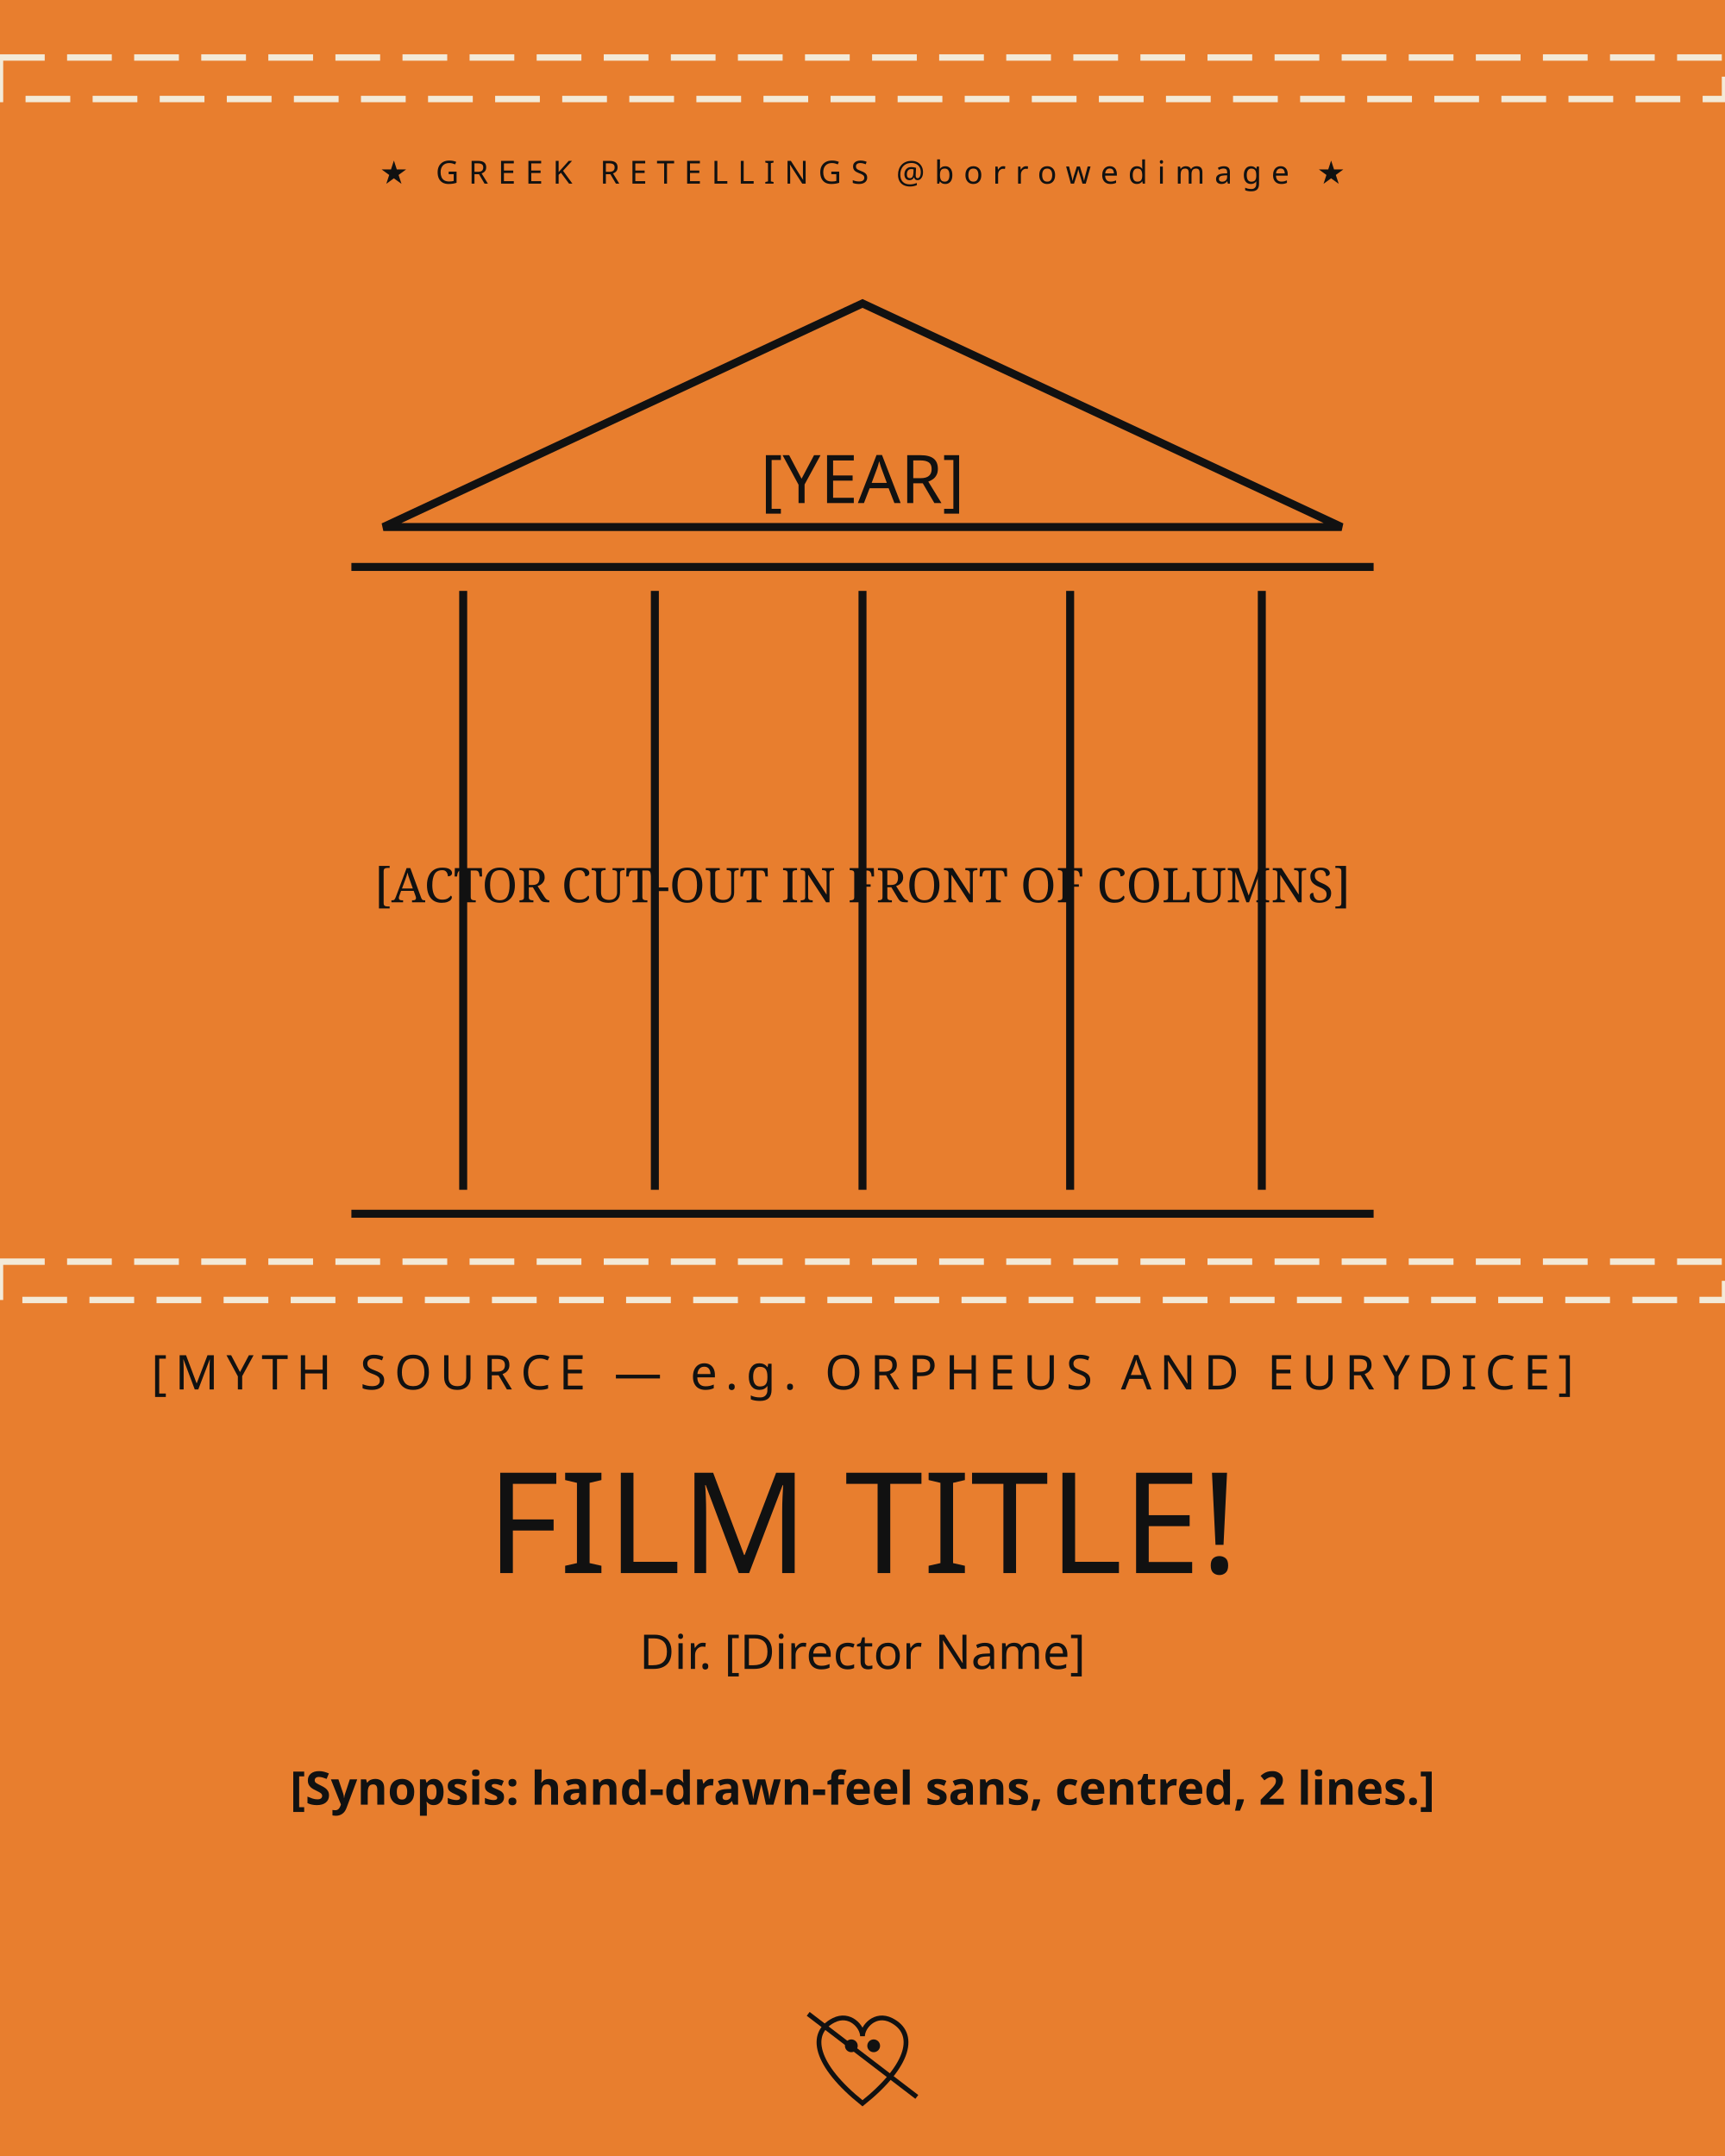
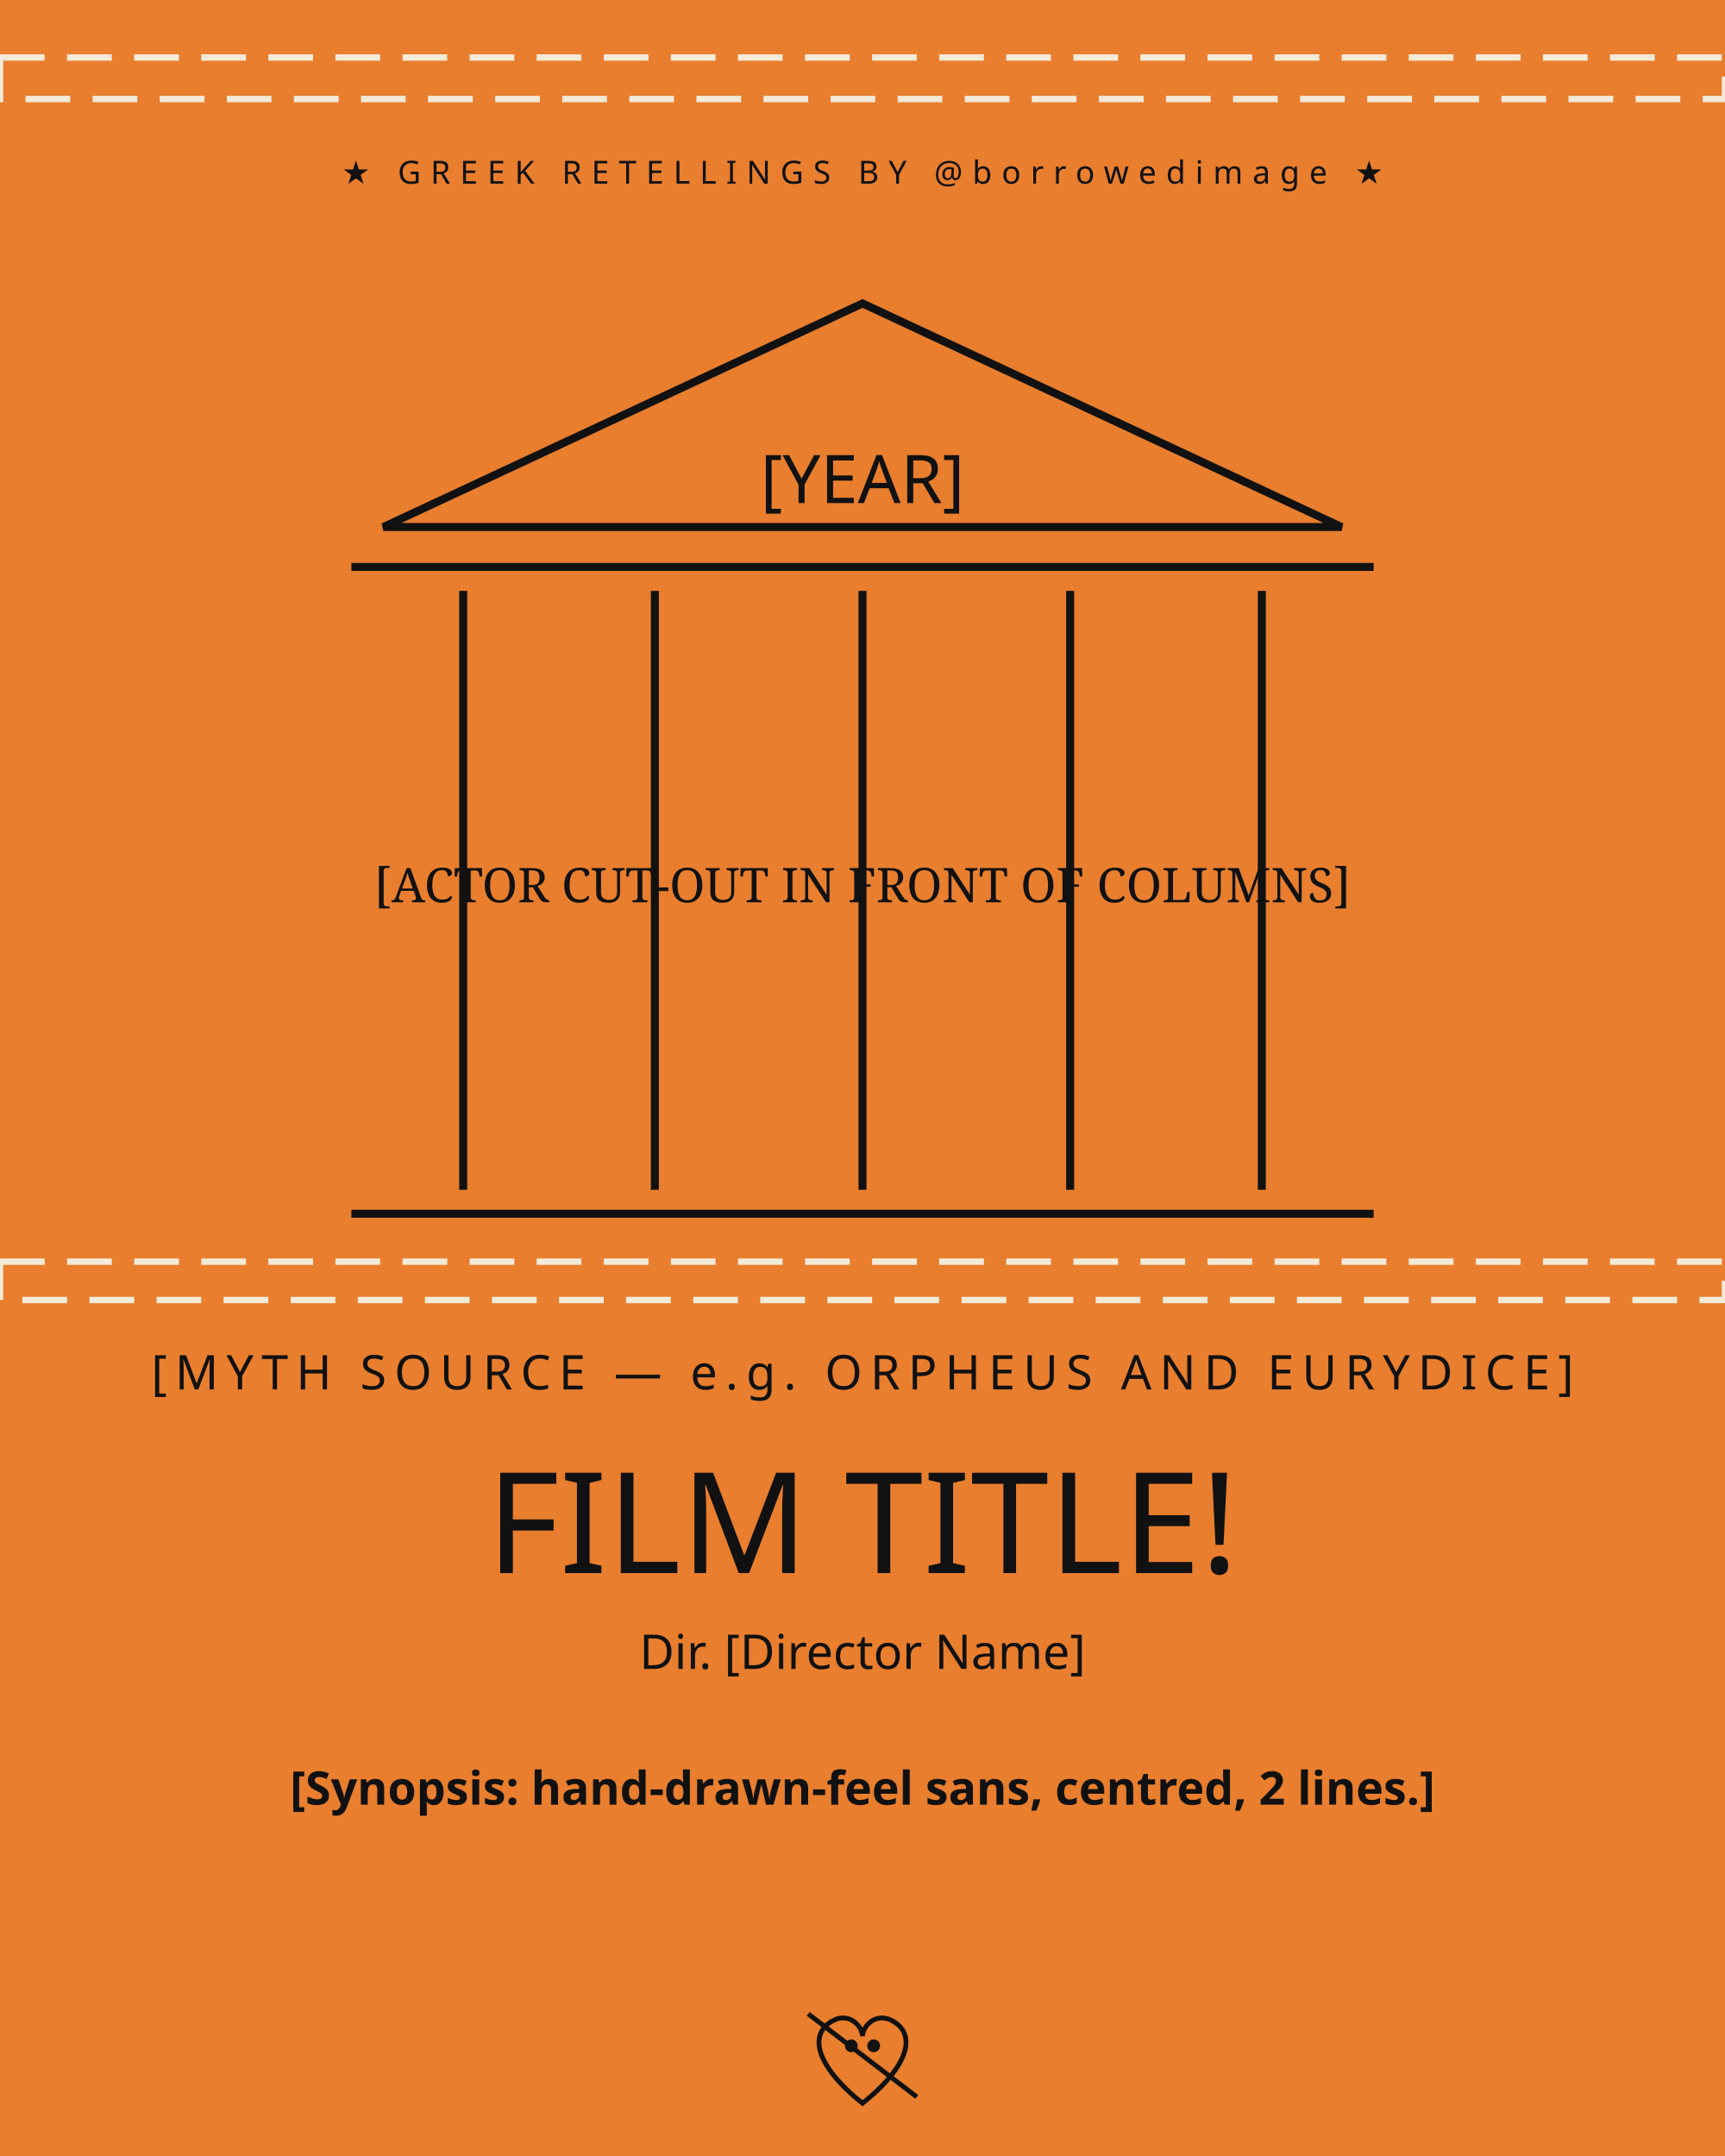
<svg xmlns="http://www.w3.org/2000/svg" width="1080" height="1350" viewBox="0 0 1080 1350">
  <rect width="1080" height="1350" fill="#E87E2E" />
  <rect x="0" y="36" width="1080" height="26" fill="none" stroke="#F3EAD8" stroke-width="4" stroke-dasharray="28 14" />
-   <text x="540" y="115" text-anchor="middle" font-family="'Oswald', 'Arial Narrow', sans-serif" font-size="20" font-weight="300" letter-spacing="6" fill="#111111">★ GREEK RETELLINGS @borrowedimage ★</text>
+   <text x="540" y="115" text-anchor="middle" font-family="'Oswald', 'Arial Narrow', sans-serif" font-size="20" font-weight="300" letter-spacing="6" fill="#111111">★ GREEK RETELLINGS BY @borrowedimage ★</text>
  <g stroke="#111111" fill="none" stroke-width="5">
    <path d="M240 330 L540 190 L840 330 Z" fill="none" />
    <line x1="220" y1="355" x2="860" y2="355" />
    <line x1="220" y1="760" x2="860" y2="760" />
    <line x1="290" y1="370" x2="290" y2="745" />
    <line x1="410" y1="370" x2="410" y2="745" />
    <line x1="540" y1="370" x2="540" y2="745" />
    <line x1="670" y1="370" x2="670" y2="745" />
    <line x1="790" y1="370" x2="790" y2="745" />
  </g>
  <text x="540" y="315" text-anchor="middle" font-family="Anton, 'Oswald', 'Arial Narrow', sans-serif" font-size="42" fill="#111">[YEAR]</text>
  <text x="540" y="565" text-anchor="middle" font-family="'Playfair Display', Georgia, serif" font-size="30" fill="#111">[ACTOR CUT-OUT IN FRONT OF COLUMNS]</text>
  <rect x="0" y="790" width="1080" height="24" fill="none" stroke="#F3EAD8" stroke-width="4" stroke-dasharray="28 14" />
  <text x="540" y="870" text-anchor="middle" font-family="Anton, 'Oswald', 'Arial Narrow', sans-serif" font-size="30" letter-spacing="5" fill="#111">[MYTH SOURCE — e.g. ORPHEUS AND EURYDICE]</text>
  <text x="540" y="985" text-anchor="middle" font-family="Anton, 'Oswald', 'Arial Narrow', sans-serif" font-size="88" fill="#111">FILM TITLE!</text>
  <text x="540" y="1045" text-anchor="middle" font-family="Anton, 'Oswald', 'Arial Narrow', sans-serif" font-size="30" fill="#111">Dir. [Director Name]</text>
  <text x="540" y="1130" text-anchor="middle" font-family="'Nunito', 'Quicksand', sans-serif" font-size="29" font-weight="700" fill="#111">[Synopsis: hand-drawn-feel sans, centred, 2 lines.]</text>
  <g transform="translate(500,1255)" stroke="#111111" fill="none" stroke-width="3">
    <path d="M40 62 C10 38 6 18 22 10 C32 5 40 14 40 20 C40 14 48 5 58 10 C74 18 70 38 40 62 Z" />
    <line x1="6" y1="6" x2="74" y2="58" />
    <circle cx="33" cy="26" r="2.5" fill="#111111" />
    <circle cx="47" cy="26" r="2.5" fill="#111111" />
  </g>
</svg>
